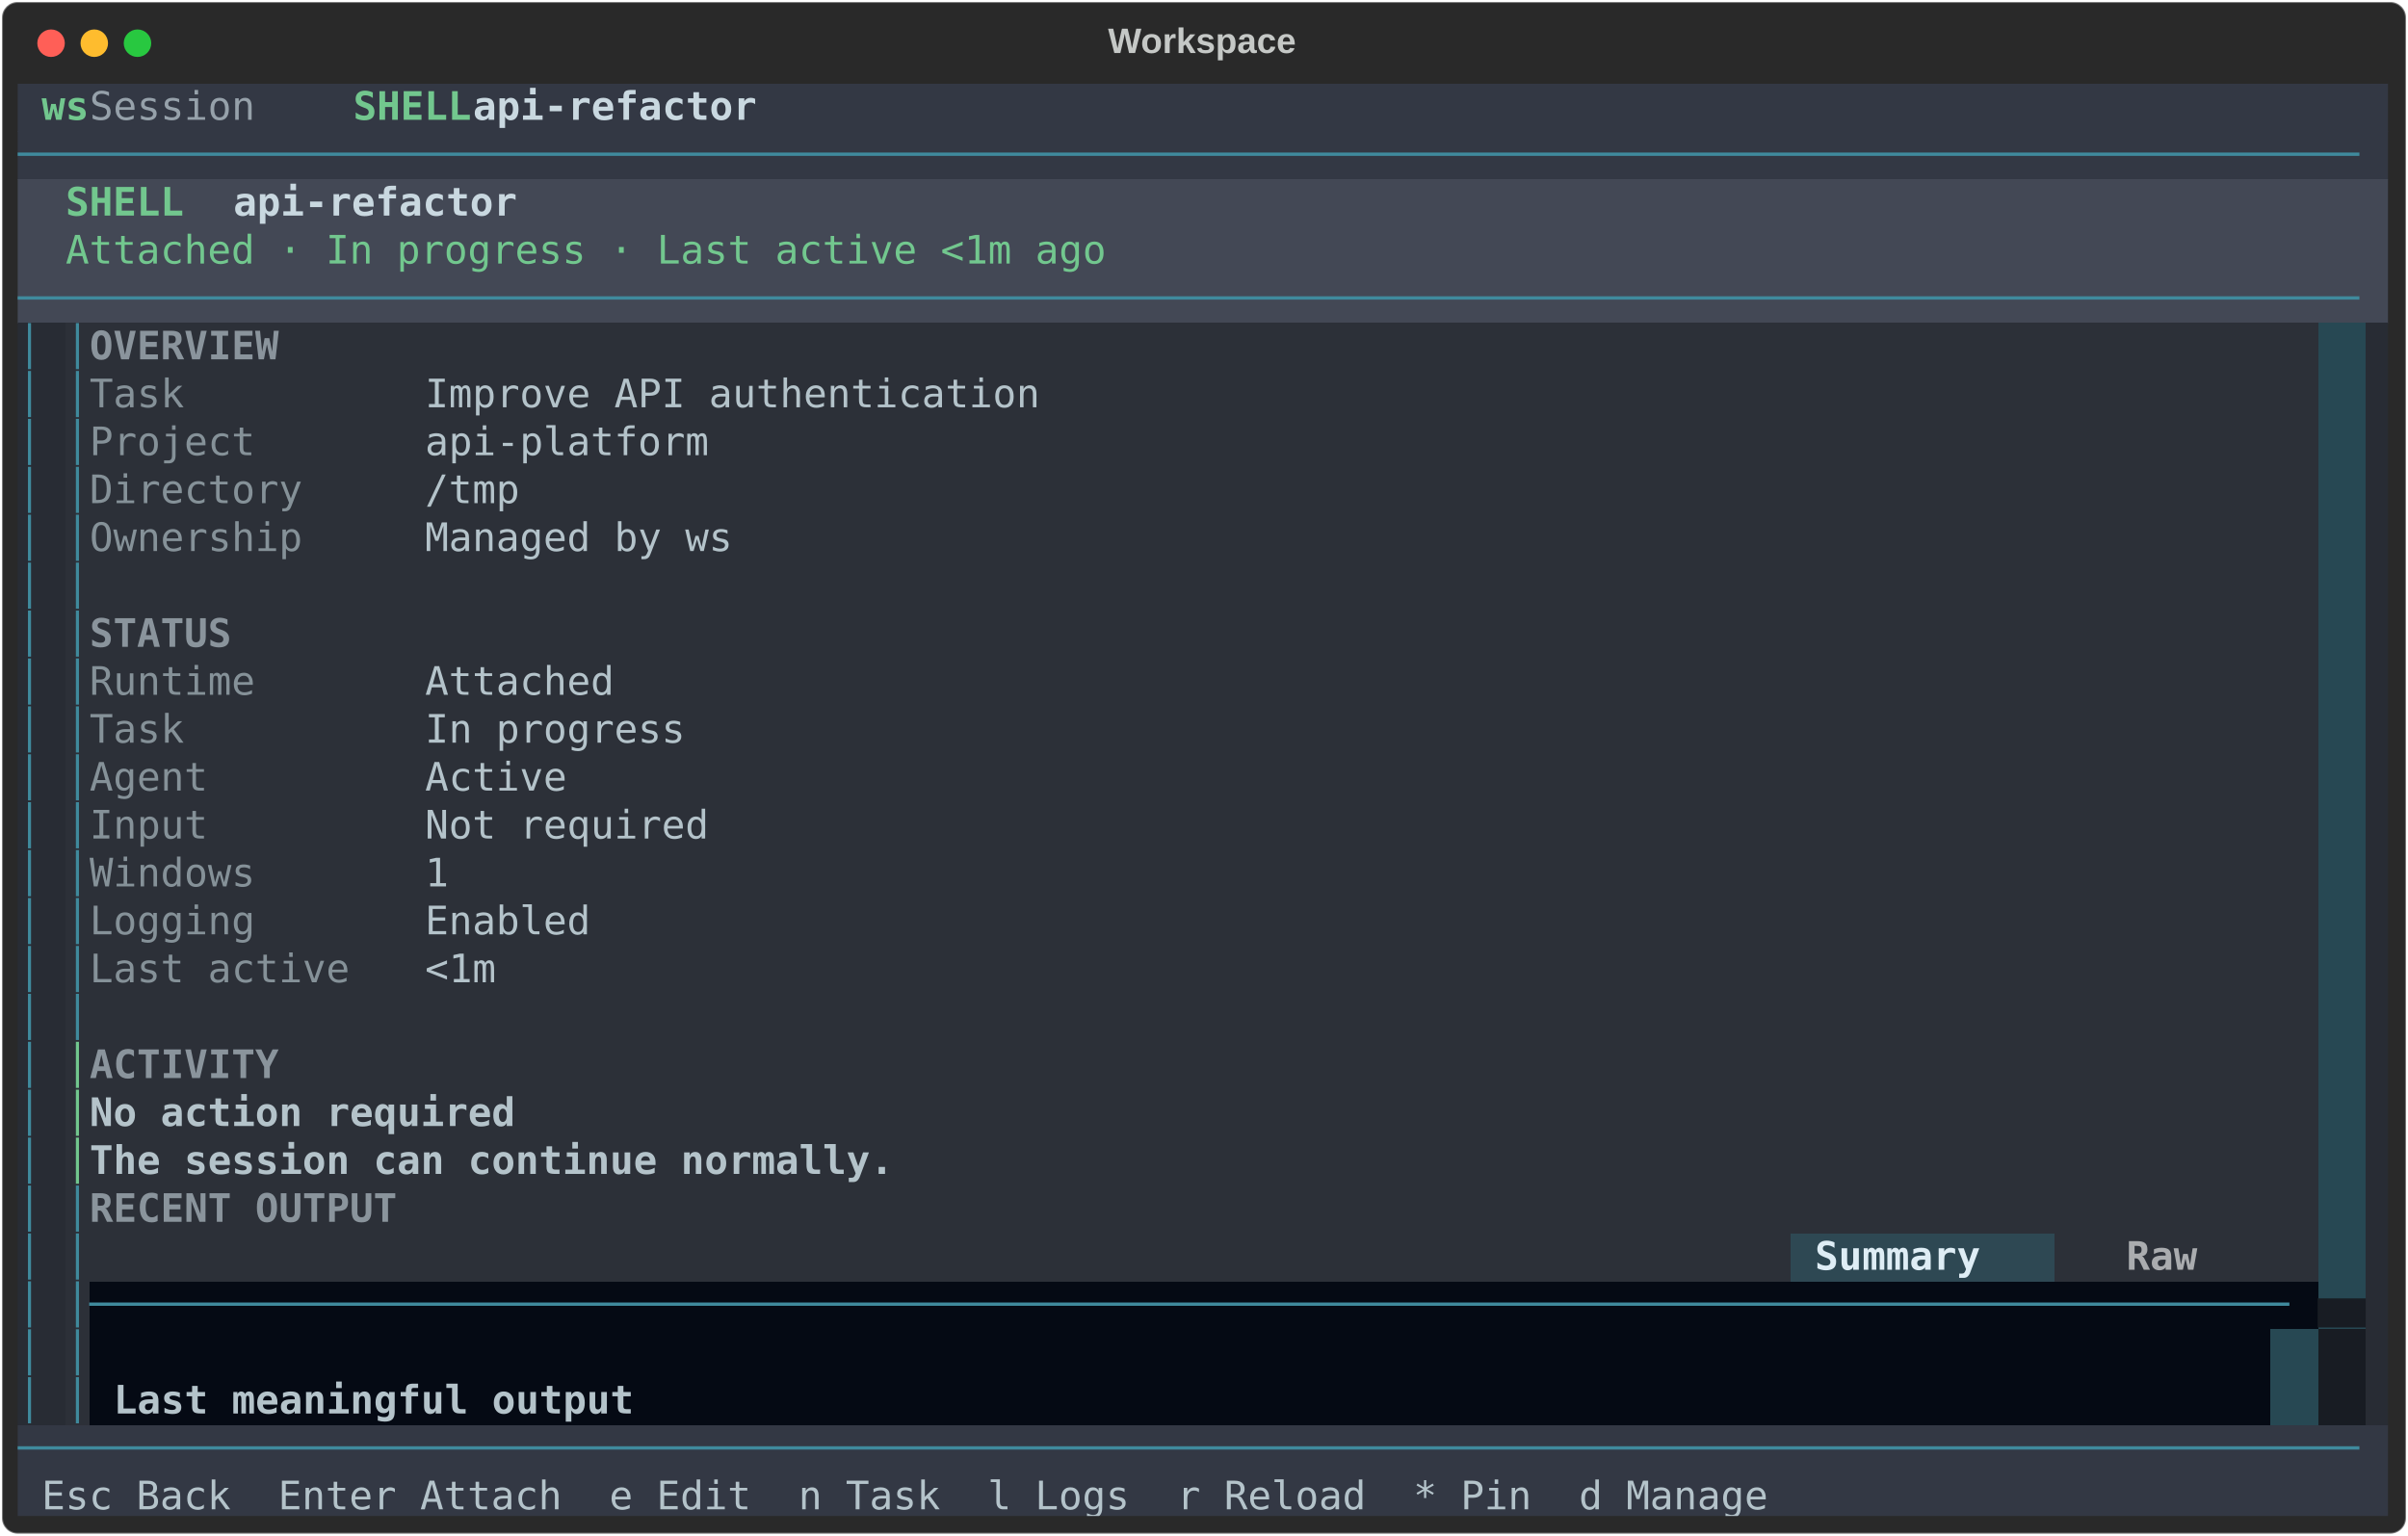
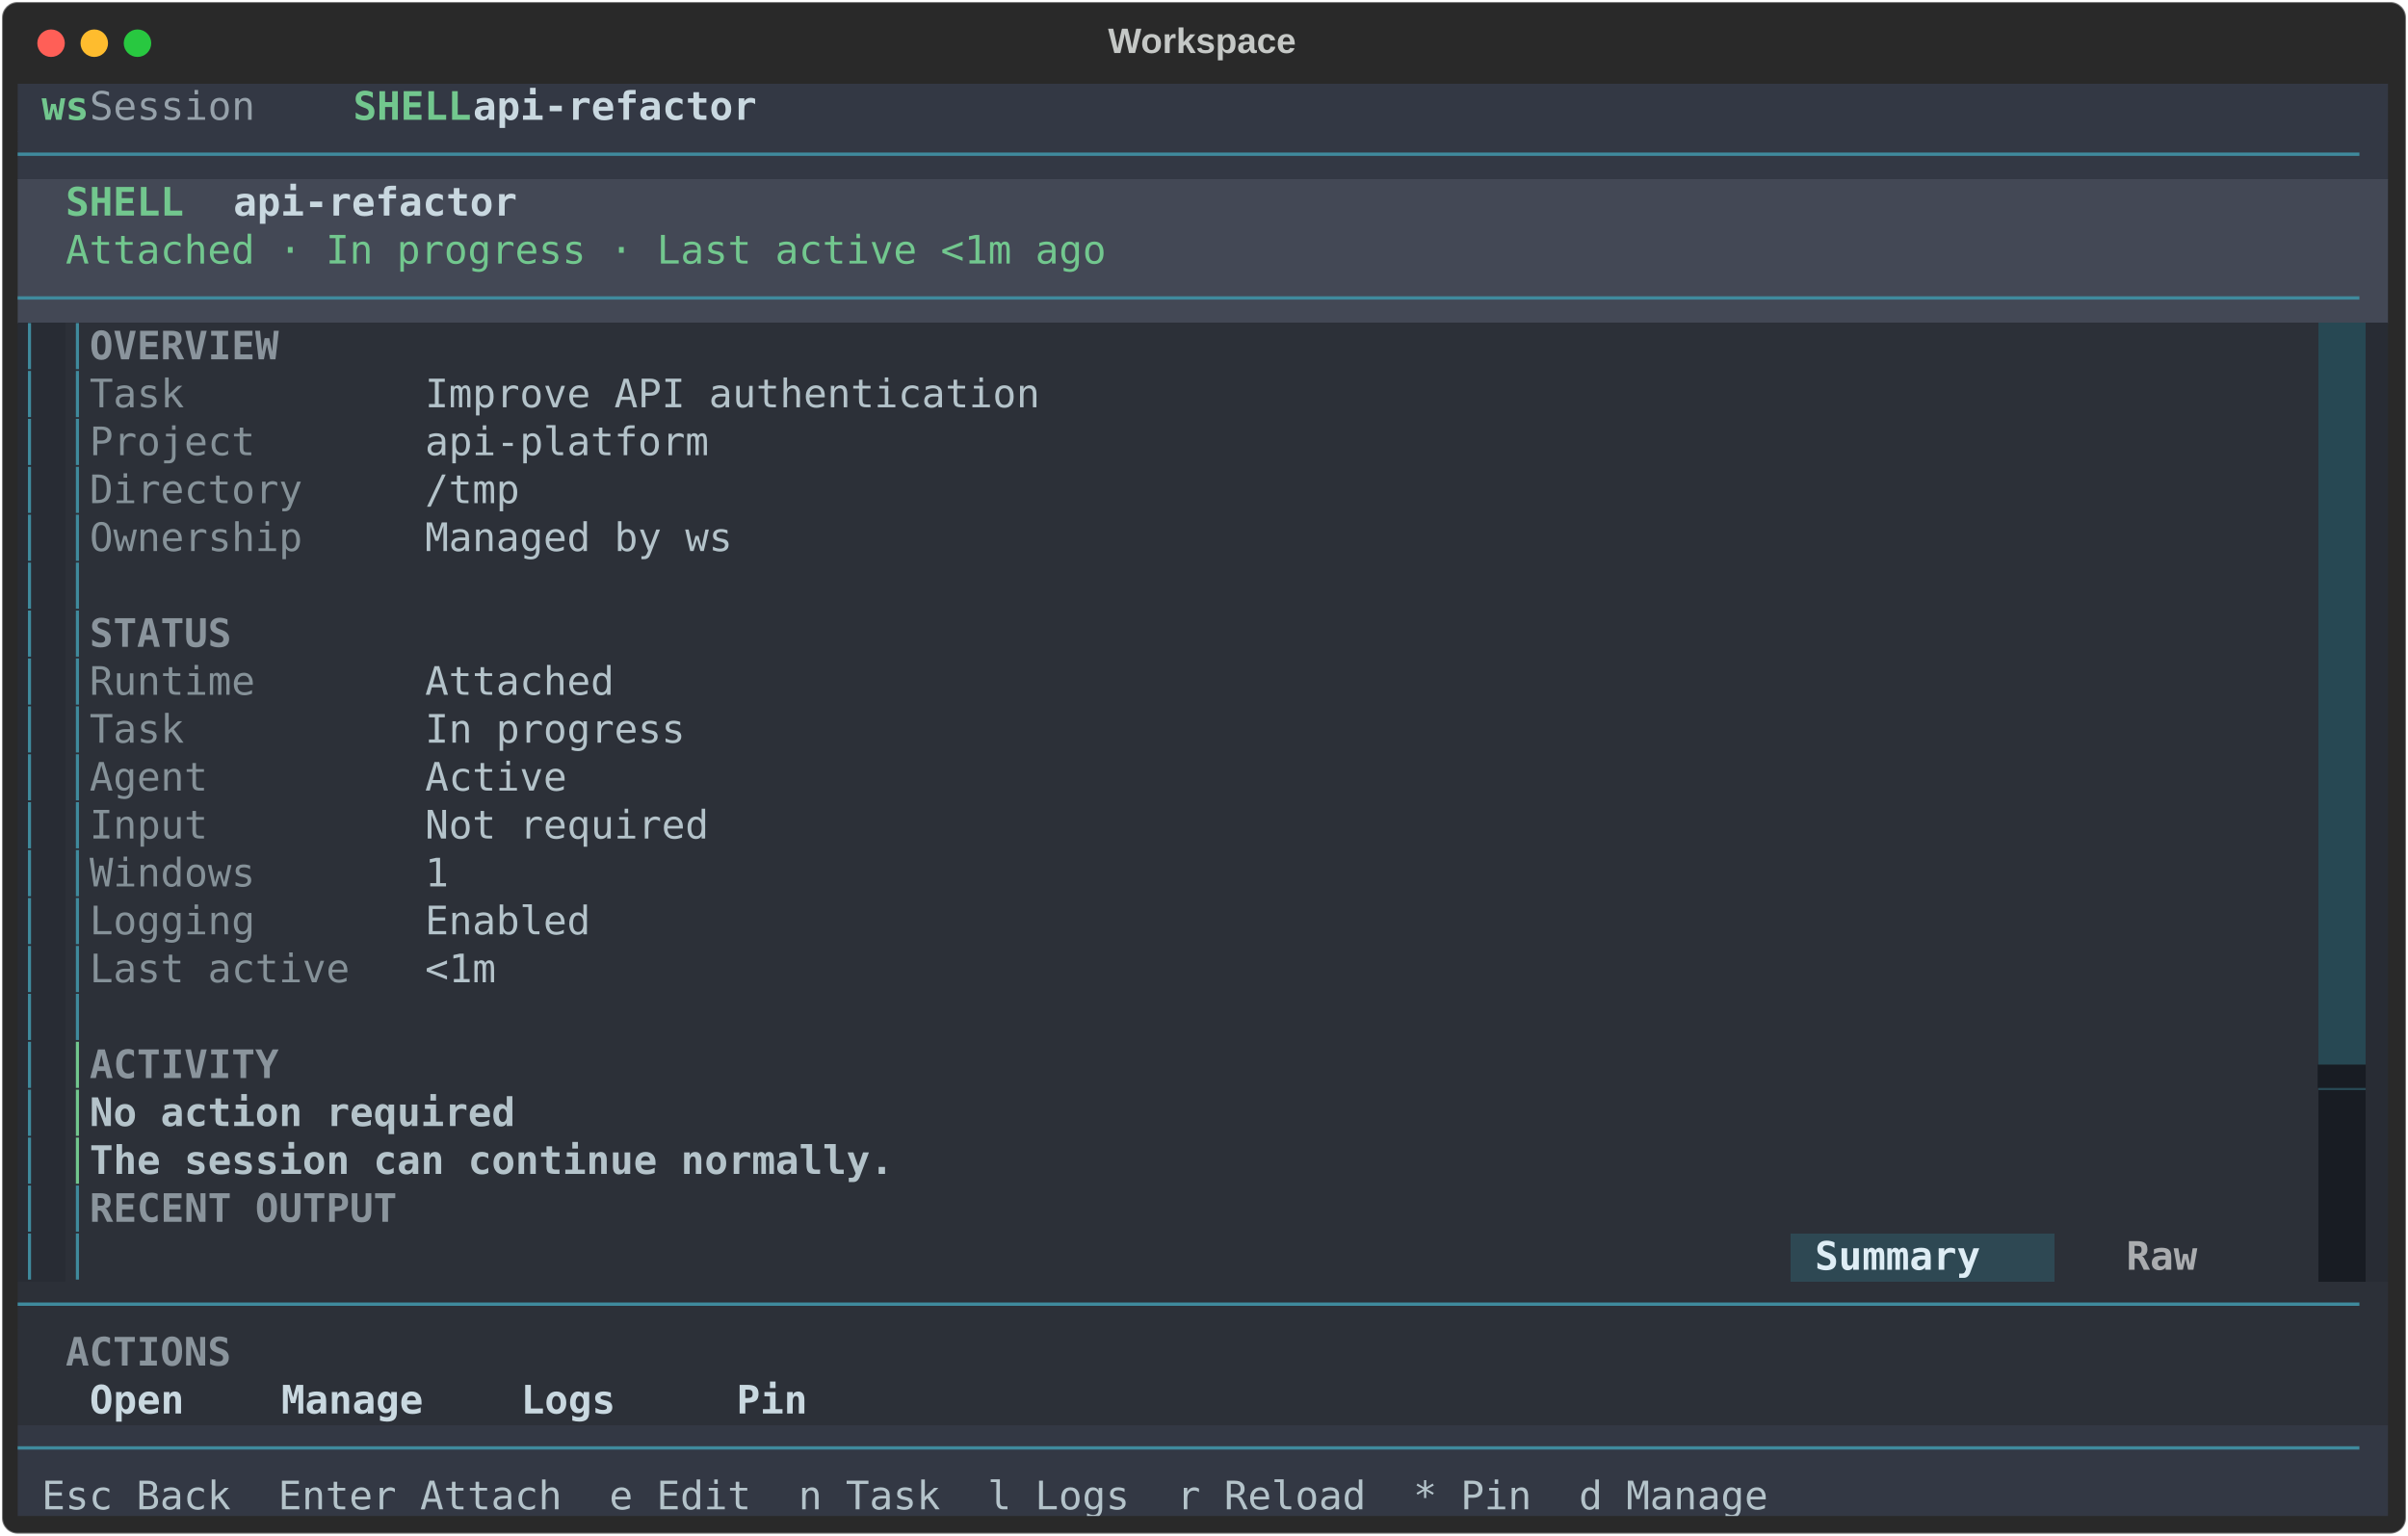
<svg xmlns="http://www.w3.org/2000/svg" class="rich-terminal" viewBox="0 0 1226 782.0">
  <style>

    @font-face {
        font-family: "Fira Code";
        src: local("FiraCode-Regular"),
                url("https://cdnjs.cloudflare.com/ajax/libs/firacode/6.2.0/woff2/FiraCode-Regular.woff2") format("woff2"),
                url("https://cdnjs.cloudflare.com/ajax/libs/firacode/6.2.0/woff/FiraCode-Regular.woff") format("woff");
        font-style: normal;
        font-weight: 400;
    }
    @font-face {
        font-family: "Fira Code";
        src: local("FiraCode-Bold"),
                url("https://cdnjs.cloudflare.com/ajax/libs/firacode/6.2.0/woff2/FiraCode-Bold.woff2") format("woff2"),
                url("https://cdnjs.cloudflare.com/ajax/libs/firacode/6.2.0/woff/FiraCode-Bold.woff") format("woff");
        font-style: bold;
        font-weight: 700;
    }

    .terminal-matrix {
        font-family: Fira Code, monospace;
        font-size: 20px;
        line-height: 24.4px;
        font-variant-east-asian: full-width;
    }

    .terminal-title {
        font-size: 18px;
        font-weight: bold;
        font-family: arial;
    }

    .terminal-r1 { fill: #c5c8c6 }
.terminal-r2 { fill: #72c78e;font-weight: bold }
.terminal-r3 { fill: #96a1aa }
.terminal-r4 { fill: #c9d8e0;font-weight: bold }
.terminal-r5 { fill: #3f8a9d }
.terminal-r6 { fill: #72c78e }
.terminal-r7 { fill: #8a949c;font-weight: bold }
.terminal-r8 { fill: #282c34 }
.terminal-r9 { fill: #859198 }
.terminal-r10 { fill: #b4c3ca }
- .terminal-r11 { fill: #b4c3ca;font-weight: bold }
- .terminal-r12 { fill: #deedf5;font-weight: bold }
- .terminal-r13 { fill: #aaacaf;font-weight: bold }
- .terminal-r14 { fill: #181c23 }
- .terminal-r15 { fill: #050a14 }
- .terminal-r16 { fill: #c9d8e0 }
+ .terminal-r11 { fill: #181c23 }
+ .terminal-r12 { fill: #b4c3ca;font-weight: bold }
+ .terminal-r13 { fill: #c9d8e0 }
+ .terminal-r14 { fill: #deedf5;font-weight: bold }
+ .terminal-r15 { fill: #aaacaf;font-weight: bold }
    </style>
  <defs>
    <clipPath id="terminal-clip-terminal">
      <rect x="0" y="0" width="1206.8" height="731.0" />
    </clipPath>
    <clipPath id="terminal-line-0">
      <rect x="0" y="1.5" width="1207.8" height="24.65" />
    </clipPath>
    <clipPath id="terminal-line-1">
      <rect x="0" y="25.9" width="1207.8" height="24.65" />
    </clipPath>
    <clipPath id="terminal-line-2">
      <rect x="0" y="50.3" width="1207.8" height="24.65" />
    </clipPath>
    <clipPath id="terminal-line-3">
      <rect x="0" y="74.7" width="1207.8" height="24.65" />
    </clipPath>
    <clipPath id="terminal-line-4">
      <rect x="0" y="99.1" width="1207.8" height="24.65" />
    </clipPath>
    <clipPath id="terminal-line-5">
      <rect x="0" y="123.5" width="1207.8" height="24.65" />
    </clipPath>
    <clipPath id="terminal-line-6">
      <rect x="0" y="147.9" width="1207.8" height="24.65" />
    </clipPath>
    <clipPath id="terminal-line-7">
      <rect x="0" y="172.3" width="1207.8" height="24.65" />
    </clipPath>
    <clipPath id="terminal-line-8">
      <rect x="0" y="196.7" width="1207.8" height="24.65" />
    </clipPath>
    <clipPath id="terminal-line-9">
      <rect x="0" y="221.1" width="1207.8" height="24.65" />
    </clipPath>
    <clipPath id="terminal-line-10">
      <rect x="0" y="245.5" width="1207.8" height="24.65" />
    </clipPath>
    <clipPath id="terminal-line-11">
      <rect x="0" y="269.9" width="1207.8" height="24.65" />
    </clipPath>
    <clipPath id="terminal-line-12">
      <rect x="0" y="294.3" width="1207.8" height="24.65" />
    </clipPath>
    <clipPath id="terminal-line-13">
      <rect x="0" y="318.7" width="1207.8" height="24.65" />
    </clipPath>
    <clipPath id="terminal-line-14">
      <rect x="0" y="343.1" width="1207.8" height="24.65" />
    </clipPath>
    <clipPath id="terminal-line-15">
      <rect x="0" y="367.5" width="1207.8" height="24.65" />
    </clipPath>
    <clipPath id="terminal-line-16">
      <rect x="0" y="391.9" width="1207.8" height="24.65" />
    </clipPath>
    <clipPath id="terminal-line-17">
      <rect x="0" y="416.3" width="1207.8" height="24.65" />
    </clipPath>
    <clipPath id="terminal-line-18">
      <rect x="0" y="440.7" width="1207.8" height="24.65" />
    </clipPath>
    <clipPath id="terminal-line-19">
      <rect x="0" y="465.1" width="1207.8" height="24.65" />
    </clipPath>
    <clipPath id="terminal-line-20">
      <rect x="0" y="489.5" width="1207.8" height="24.65" />
    </clipPath>
    <clipPath id="terminal-line-21">
      <rect x="0" y="513.9" width="1207.8" height="24.65" />
    </clipPath>
    <clipPath id="terminal-line-22">
      <rect x="0" y="538.3" width="1207.8" height="24.65" />
    </clipPath>
    <clipPath id="terminal-line-23">
      <rect x="0" y="562.7" width="1207.8" height="24.65" />
    </clipPath>
    <clipPath id="terminal-line-24">
      <rect x="0" y="587.1" width="1207.8" height="24.65" />
    </clipPath>
    <clipPath id="terminal-line-25">
      <rect x="0" y="611.5" width="1207.8" height="24.65" />
    </clipPath>
    <clipPath id="terminal-line-26">
      <rect x="0" y="635.9" width="1207.8" height="24.65" />
    </clipPath>
    <clipPath id="terminal-line-27">
      <rect x="0" y="660.3" width="1207.8" height="24.65" />
    </clipPath>
    <clipPath id="terminal-line-28">
      <rect x="0" y="684.7" width="1207.8" height="24.65" />
    </clipPath>
  </defs>
  <rect fill="#292929" stroke="rgba(255,255,255,0.35)" stroke-width="1" x="1" y="1" width="1224" height="780" rx="8" />
  <text class="terminal-title" fill="#c5c8c6" text-anchor="middle" x="612" y="27">Workspace</text>
  <g transform="translate(26,22)">
    <circle cx="0" cy="0" r="7" fill="#ff5f57" />
    <circle cx="22" cy="0" r="7" fill="#febc2e" />
    <circle cx="44" cy="0" r="7" fill="#28c840" />
  </g>
  <g transform="translate(9, 41)" clip-path="url(#terminal-clip-terminal)">
    <rect fill="#333844" x="0" y="1.5" width="12.2" height="24.65" shape-rendering="crispEdges" />
    <rect fill="#333844" x="12.2" y="1.5" width="24.4" height="24.65" shape-rendering="crispEdges" />
    <rect fill="#333844" x="36.6" y="1.5" width="134.2" height="24.65" shape-rendering="crispEdges" />
    <rect fill="#333844" x="170.8" y="1.5" width="61" height="24.65" shape-rendering="crispEdges" />
    <rect fill="#333844" x="231.8" y="1.5" width="170.8" height="24.65" shape-rendering="crispEdges" />
    <rect fill="#333844" x="402.6" y="1.5" width="805.2" height="24.65" shape-rendering="crispEdges" />
    <rect fill="#333844" x="0" y="25.9" width="1207.8" height="24.65" shape-rendering="crispEdges" />
    <rect fill="#434855" x="0" y="50.3" width="24.4" height="24.65" shape-rendering="crispEdges" />
    <rect fill="#434855" x="24.4" y="50.3" width="85.4" height="24.65" shape-rendering="crispEdges" />
    <rect fill="#434855" x="109.8" y="50.3" width="146.4" height="24.65" shape-rendering="crispEdges" />
    <rect fill="#434855" x="256.2" y="50.3" width="951.6" height="24.65" shape-rendering="crispEdges" />
    <rect fill="#434855" x="0" y="74.7" width="24.4" height="24.65" shape-rendering="crispEdges" />
    <rect fill="#434855" x="24.4" y="74.7" width="536.8" height="24.65" shape-rendering="crispEdges" />
    <rect fill="#434855" x="561.2" y="74.7" width="646.6" height="24.65" shape-rendering="crispEdges" />
    <rect fill="#434855" x="0" y="99.1" width="1207.8" height="24.65" shape-rendering="crispEdges" />
    <rect fill="#282c34" x="0" y="123.5" width="12.2" height="24.65" shape-rendering="crispEdges" />
    <rect fill="#282c34" x="12.2" y="123.5" width="12.2" height="24.65" shape-rendering="crispEdges" />
    <rect fill="#2c3038" x="24.4" y="123.5" width="12.2" height="24.65" shape-rendering="crispEdges" />
    <rect fill="#2c3038" x="36.6" y="123.5" width="97.6" height="24.65" shape-rendering="crispEdges" />
    <rect fill="#2c3038" x="134.2" y="123.5" width="1037" height="24.65" shape-rendering="crispEdges" />
    <rect fill="#274853" x="1171.2" y="123.5" width="24.4" height="24.65" shape-rendering="crispEdges" />
    <rect fill="#282c34" x="1195.6" y="123.5" width="12.2" height="24.65" shape-rendering="crispEdges" />
    <rect fill="#282c34" x="0" y="147.9" width="12.2" height="24.65" shape-rendering="crispEdges" />
    <rect fill="#282c34" x="12.2" y="147.9" width="12.2" height="24.65" shape-rendering="crispEdges" />
    <rect fill="#2c3038" x="24.4" y="147.9" width="12.2" height="24.65" shape-rendering="crispEdges" />
    <rect fill="#2c3038" x="36.6" y="147.9" width="170.8" height="24.65" shape-rendering="crispEdges" />
    <rect fill="#2c3038" x="207.4" y="147.9" width="317.2" height="24.65" shape-rendering="crispEdges" />
    <rect fill="#2c3038" x="524.6" y="147.9" width="646.6" height="24.65" shape-rendering="crispEdges" />
    <rect fill="#274853" x="1171.2" y="147.9" width="24.4" height="24.65" shape-rendering="crispEdges" />
    <rect fill="#282c34" x="1195.6" y="147.9" width="12.2" height="24.65" shape-rendering="crispEdges" />
    <rect fill="#282c34" x="0" y="172.3" width="12.2" height="24.65" shape-rendering="crispEdges" />
    <rect fill="#282c34" x="12.2" y="172.3" width="12.2" height="24.65" shape-rendering="crispEdges" />
    <rect fill="#2c3038" x="24.4" y="172.3" width="12.2" height="24.65" shape-rendering="crispEdges" />
    <rect fill="#2c3038" x="36.6" y="172.3" width="170.8" height="24.65" shape-rendering="crispEdges" />
    <rect fill="#2c3038" x="207.4" y="172.3" width="146.4" height="24.65" shape-rendering="crispEdges" />
    <rect fill="#2c3038" x="353.8" y="172.3" width="817.4" height="24.65" shape-rendering="crispEdges" />
    <rect fill="#274853" x="1171.2" y="172.3" width="24.4" height="24.65" shape-rendering="crispEdges" />
    <rect fill="#282c34" x="1195.6" y="172.3" width="12.2" height="24.65" shape-rendering="crispEdges" />
    <rect fill="#282c34" x="0" y="196.7" width="12.2" height="24.65" shape-rendering="crispEdges" />
    <rect fill="#282c34" x="12.2" y="196.7" width="12.2" height="24.65" shape-rendering="crispEdges" />
    <rect fill="#2c3038" x="24.4" y="196.7" width="12.2" height="24.65" shape-rendering="crispEdges" />
    <rect fill="#2c3038" x="36.6" y="196.7" width="170.8" height="24.65" shape-rendering="crispEdges" />
    <rect fill="#2c3038" x="207.4" y="196.7" width="48.8" height="24.65" shape-rendering="crispEdges" />
    <rect fill="#2c3038" x="256.2" y="196.7" width="915" height="24.65" shape-rendering="crispEdges" />
    <rect fill="#274853" x="1171.2" y="196.7" width="24.4" height="24.65" shape-rendering="crispEdges" />
    <rect fill="#282c34" x="1195.6" y="196.7" width="12.2" height="24.65" shape-rendering="crispEdges" />
    <rect fill="#282c34" x="0" y="221.1" width="12.2" height="24.65" shape-rendering="crispEdges" />
    <rect fill="#282c34" x="12.2" y="221.1" width="12.2" height="24.65" shape-rendering="crispEdges" />
    <rect fill="#2c3038" x="24.4" y="221.1" width="12.2" height="24.65" shape-rendering="crispEdges" />
    <rect fill="#2c3038" x="36.6" y="221.1" width="170.8" height="24.65" shape-rendering="crispEdges" />
    <rect fill="#2c3038" x="207.4" y="221.1" width="158.6" height="24.65" shape-rendering="crispEdges" />
    <rect fill="#2c3038" x="366" y="221.1" width="805.2" height="24.65" shape-rendering="crispEdges" />
    <rect fill="#274853" x="1171.2" y="221.1" width="24.4" height="24.65" shape-rendering="crispEdges" />
    <rect fill="#282c34" x="1195.6" y="221.1" width="12.2" height="24.65" shape-rendering="crispEdges" />
    <rect fill="#282c34" x="0" y="245.5" width="12.2" height="24.65" shape-rendering="crispEdges" />
    <rect fill="#282c34" x="12.2" y="245.5" width="12.2" height="24.65" shape-rendering="crispEdges" />
    <rect fill="#2c3038" x="24.4" y="245.5" width="12.2" height="24.65" shape-rendering="crispEdges" />
    <rect fill="#2c3038" x="36.6" y="245.5" width="0" height="24.65" shape-rendering="crispEdges" />
    <rect fill="#2c3038" x="36.6" y="245.5" width="1134.6" height="24.65" shape-rendering="crispEdges" />
    <rect fill="#274853" x="1171.2" y="245.5" width="24.4" height="24.65" shape-rendering="crispEdges" />
    <rect fill="#282c34" x="1195.6" y="245.5" width="12.2" height="24.65" shape-rendering="crispEdges" />
    <rect fill="#282c34" x="0" y="269.9" width="12.2" height="24.65" shape-rendering="crispEdges" />
    <rect fill="#282c34" x="12.2" y="269.9" width="12.2" height="24.65" shape-rendering="crispEdges" />
    <rect fill="#2c3038" x="24.4" y="269.9" width="12.2" height="24.65" shape-rendering="crispEdges" />
    <rect fill="#2c3038" x="36.6" y="269.9" width="73.2" height="24.65" shape-rendering="crispEdges" />
    <rect fill="#2c3038" x="109.8" y="269.9" width="1061.4" height="24.65" shape-rendering="crispEdges" />
    <rect fill="#274853" x="1171.2" y="269.9" width="24.4" height="24.65" shape-rendering="crispEdges" />
    <rect fill="#282c34" x="1195.6" y="269.9" width="12.2" height="24.65" shape-rendering="crispEdges" />
    <rect fill="#282c34" x="0" y="294.3" width="12.2" height="24.65" shape-rendering="crispEdges" />
    <rect fill="#282c34" x="12.2" y="294.3" width="12.2" height="24.65" shape-rendering="crispEdges" />
    <rect fill="#2c3038" x="24.4" y="294.3" width="12.2" height="24.65" shape-rendering="crispEdges" />
    <rect fill="#2c3038" x="36.6" y="294.3" width="170.8" height="24.65" shape-rendering="crispEdges" />
    <rect fill="#2c3038" x="207.4" y="294.3" width="97.6" height="24.65" shape-rendering="crispEdges" />
    <rect fill="#2c3038" x="305" y="294.3" width="866.2" height="24.65" shape-rendering="crispEdges" />
    <rect fill="#274853" x="1171.2" y="294.3" width="24.4" height="24.65" shape-rendering="crispEdges" />
    <rect fill="#282c34" x="1195.6" y="294.3" width="12.2" height="24.65" shape-rendering="crispEdges" />
    <rect fill="#282c34" x="0" y="318.7" width="12.2" height="24.65" shape-rendering="crispEdges" />
    <rect fill="#282c34" x="12.2" y="318.7" width="12.2" height="24.65" shape-rendering="crispEdges" />
    <rect fill="#2c3038" x="24.4" y="318.7" width="12.2" height="24.65" shape-rendering="crispEdges" />
    <rect fill="#2c3038" x="36.6" y="318.7" width="170.8" height="24.65" shape-rendering="crispEdges" />
    <rect fill="#2c3038" x="207.4" y="318.7" width="134.2" height="24.65" shape-rendering="crispEdges" />
    <rect fill="#2c3038" x="341.6" y="318.7" width="829.6" height="24.65" shape-rendering="crispEdges" />
    <rect fill="#274853" x="1171.2" y="318.7" width="24.4" height="24.65" shape-rendering="crispEdges" />
    <rect fill="#282c34" x="1195.6" y="318.7" width="12.2" height="24.65" shape-rendering="crispEdges" />
    <rect fill="#282c34" x="0" y="343.1" width="12.2" height="24.65" shape-rendering="crispEdges" />
    <rect fill="#282c34" x="12.2" y="343.1" width="12.2" height="24.65" shape-rendering="crispEdges" />
    <rect fill="#2c3038" x="24.4" y="343.1" width="12.2" height="24.65" shape-rendering="crispEdges" />
    <rect fill="#2c3038" x="36.6" y="343.1" width="170.8" height="24.65" shape-rendering="crispEdges" />
    <rect fill="#2c3038" x="207.4" y="343.1" width="73.2" height="24.65" shape-rendering="crispEdges" />
    <rect fill="#2c3038" x="280.6" y="343.1" width="890.6" height="24.65" shape-rendering="crispEdges" />
    <rect fill="#274853" x="1171.2" y="343.1" width="24.4" height="24.65" shape-rendering="crispEdges" />
    <rect fill="#282c34" x="1195.6" y="343.1" width="12.2" height="24.65" shape-rendering="crispEdges" />
    <rect fill="#282c34" x="0" y="367.5" width="12.2" height="24.65" shape-rendering="crispEdges" />
    <rect fill="#282c34" x="12.2" y="367.5" width="12.2" height="24.65" shape-rendering="crispEdges" />
    <rect fill="#2c3038" x="24.4" y="367.5" width="12.2" height="24.65" shape-rendering="crispEdges" />
    <rect fill="#2c3038" x="36.6" y="367.5" width="170.8" height="24.65" shape-rendering="crispEdges" />
    <rect fill="#2c3038" x="207.4" y="367.5" width="146.4" height="24.65" shape-rendering="crispEdges" />
    <rect fill="#2c3038" x="353.8" y="367.5" width="817.4" height="24.65" shape-rendering="crispEdges" />
    <rect fill="#274853" x="1171.2" y="367.5" width="24.4" height="24.65" shape-rendering="crispEdges" />
    <rect fill="#282c34" x="1195.6" y="367.5" width="12.2" height="24.65" shape-rendering="crispEdges" />
    <rect fill="#282c34" x="0" y="391.9" width="12.2" height="24.65" shape-rendering="crispEdges" />
    <rect fill="#282c34" x="12.2" y="391.9" width="12.2" height="24.65" shape-rendering="crispEdges" />
    <rect fill="#2c3038" x="24.4" y="391.9" width="12.2" height="24.65" shape-rendering="crispEdges" />
    <rect fill="#2c3038" x="36.6" y="391.9" width="170.8" height="24.65" shape-rendering="crispEdges" />
    <rect fill="#2c3038" x="207.4" y="391.9" width="12.2" height="24.65" shape-rendering="crispEdges" />
    <rect fill="#2c3038" x="219.6" y="391.9" width="951.6" height="24.65" shape-rendering="crispEdges" />
    <rect fill="#274853" x="1171.2" y="391.9" width="24.4" height="24.65" shape-rendering="crispEdges" />
    <rect fill="#282c34" x="1195.6" y="391.9" width="12.2" height="24.65" shape-rendering="crispEdges" />
    <rect fill="#282c34" x="0" y="416.3" width="12.2" height="24.65" shape-rendering="crispEdges" />
    <rect fill="#282c34" x="12.2" y="416.3" width="12.2" height="24.65" shape-rendering="crispEdges" />
    <rect fill="#2c3038" x="24.4" y="416.3" width="12.2" height="24.65" shape-rendering="crispEdges" />
    <rect fill="#2c3038" x="36.6" y="416.3" width="170.8" height="24.65" shape-rendering="crispEdges" />
    <rect fill="#2c3038" x="207.4" y="416.3" width="85.4" height="24.65" shape-rendering="crispEdges" />
    <rect fill="#2c3038" x="292.8" y="416.3" width="878.4" height="24.65" shape-rendering="crispEdges" />
    <rect fill="#274853" x="1171.2" y="416.3" width="24.4" height="24.65" shape-rendering="crispEdges" />
    <rect fill="#282c34" x="1195.6" y="416.3" width="12.2" height="24.65" shape-rendering="crispEdges" />
    <rect fill="#282c34" x="0" y="440.7" width="12.2" height="24.65" shape-rendering="crispEdges" />
    <rect fill="#282c34" x="12.2" y="440.7" width="12.2" height="24.65" shape-rendering="crispEdges" />
    <rect fill="#2c3038" x="24.4" y="440.7" width="12.2" height="24.65" shape-rendering="crispEdges" />
    <rect fill="#2c3038" x="36.6" y="440.7" width="170.8" height="24.65" shape-rendering="crispEdges" />
    <rect fill="#2c3038" x="207.4" y="440.7" width="36.6" height="24.65" shape-rendering="crispEdges" />
    <rect fill="#2c3038" x="244" y="440.7" width="927.2" height="24.65" shape-rendering="crispEdges" />
    <rect fill="#274853" x="1171.2" y="440.7" width="24.4" height="24.65" shape-rendering="crispEdges" />
    <rect fill="#282c34" x="1195.6" y="440.7" width="12.2" height="24.65" shape-rendering="crispEdges" />
    <rect fill="#282c34" x="0" y="465.1" width="12.2" height="24.65" shape-rendering="crispEdges" />
    <rect fill="#282c34" x="12.2" y="465.1" width="12.2" height="24.65" shape-rendering="crispEdges" />
    <rect fill="#2c3038" x="24.4" y="465.1" width="12.2" height="24.65" shape-rendering="crispEdges" />
    <rect fill="#2c3038" x="36.6" y="465.1" width="0" height="24.65" shape-rendering="crispEdges" />
    <rect fill="#2c3038" x="36.6" y="465.1" width="1134.6" height="24.65" shape-rendering="crispEdges" />
    <rect fill="#274853" x="1171.2" y="465.1" width="24.4" height="24.65" shape-rendering="crispEdges" />
    <rect fill="#282c34" x="1195.6" y="465.1" width="12.2" height="24.65" shape-rendering="crispEdges" />
    <rect fill="#282c34" x="0" y="489.5" width="12.2" height="24.65" shape-rendering="crispEdges" />
    <rect fill="#282c34" x="12.2" y="489.5" width="12.2" height="24.65" shape-rendering="crispEdges" />
    <rect fill="#2c3038" x="24.4" y="489.5" width="12.2" height="24.65" shape-rendering="crispEdges" />
    <rect fill="#2c3038" x="36.6" y="489.5" width="97.6" height="24.65" shape-rendering="crispEdges" />
    <rect fill="#2c3038" x="134.2" y="489.5" width="1037" height="24.65" shape-rendering="crispEdges" />
    <rect fill="#274853" x="1171.2" y="489.5" width="24.4" height="24.65" shape-rendering="crispEdges" />
    <rect fill="#282c34" x="1195.6" y="489.5" width="12.2" height="24.65" shape-rendering="crispEdges" />
    <rect fill="#282c34" x="0" y="513.9" width="12.2" height="24.65" shape-rendering="crispEdges" />
    <rect fill="#282c34" x="12.2" y="513.9" width="12.2" height="24.65" shape-rendering="crispEdges" />
    <rect fill="#2c3038" x="24.4" y="513.9" width="12.2" height="24.65" shape-rendering="crispEdges" />
    <rect fill="#2c3038" x="36.6" y="513.9" width="219.6" height="24.65" shape-rendering="crispEdges" />
    <rect fill="#2c3038" x="256.2" y="513.9" width="915" height="24.65" shape-rendering="crispEdges" />
-     <rect fill="#274853" x="1171.2" y="513.9" width="24.4" height="24.65" shape-rendering="crispEdges" />
+     <rect fill="#181c23" x="1171.2" y="513.9" width="24.4" height="24.65" shape-rendering="crispEdges" />
    <rect fill="#282c34" x="1195.6" y="513.9" width="12.2" height="24.65" shape-rendering="crispEdges" />
    <rect fill="#282c34" x="0" y="538.3" width="12.2" height="24.65" shape-rendering="crispEdges" />
    <rect fill="#282c34" x="12.2" y="538.3" width="12.2" height="24.65" shape-rendering="crispEdges" />
    <rect fill="#2c3038" x="24.4" y="538.3" width="12.2" height="24.65" shape-rendering="crispEdges" />
    <rect fill="#2c3038" x="36.6" y="538.3" width="414.8" height="24.65" shape-rendering="crispEdges" />
    <rect fill="#2c3038" x="451.4" y="538.3" width="719.8" height="24.65" shape-rendering="crispEdges" />
-     <rect fill="#274853" x="1171.2" y="538.3" width="24.4" height="24.65" shape-rendering="crispEdges" />
+     <rect fill="#181c23" x="1171.2" y="538.3" width="24.4" height="24.65" shape-rendering="crispEdges" />
    <rect fill="#282c34" x="1195.6" y="538.3" width="12.2" height="24.65" shape-rendering="crispEdges" />
    <rect fill="#282c34" x="0" y="562.7" width="12.2" height="24.65" shape-rendering="crispEdges" />
    <rect fill="#282c34" x="12.2" y="562.7" width="12.2" height="24.65" shape-rendering="crispEdges" />
    <rect fill="#2c3038" x="24.4" y="562.7" width="12.2" height="24.65" shape-rendering="crispEdges" />
    <rect fill="#2c3038" x="36.6" y="562.7" width="158.6" height="24.65" shape-rendering="crispEdges" />
    <rect fill="#2c3038" x="195.2" y="562.7" width="976" height="24.65" shape-rendering="crispEdges" />
-     <rect fill="#274853" x="1171.2" y="562.7" width="24.4" height="24.65" shape-rendering="crispEdges" />
+     <rect fill="#181c23" x="1171.2" y="562.7" width="24.4" height="24.65" shape-rendering="crispEdges" />
    <rect fill="#282c34" x="1195.6" y="562.7" width="12.2" height="24.65" shape-rendering="crispEdges" />
    <rect fill="#282c34" x="0" y="587.1" width="12.2" height="24.65" shape-rendering="crispEdges" />
    <rect fill="#282c34" x="12.2" y="587.1" width="12.2" height="24.65" shape-rendering="crispEdges" />
    <rect fill="#2c3038" x="24.4" y="587.1" width="12.2" height="24.65" shape-rendering="crispEdges" />
    <rect fill="#2c3038" x="36.6" y="587.1" width="866.2" height="24.65" shape-rendering="crispEdges" />
    <rect fill="#2e4853" x="902.8" y="587.1" width="12.2" height="24.65" shape-rendering="crispEdges" />
    <rect fill="#2e4853" x="915" y="587.1" width="109.8" height="24.65" shape-rendering="crispEdges" />
    <rect fill="#2e4853" x="1024.8" y="587.1" width="12.2" height="24.65" shape-rendering="crispEdges" />
    <rect fill="#2c3038" x="1037" y="587.1" width="36.6" height="24.65" shape-rendering="crispEdges" />
    <rect fill="#2c3038" x="1073.6" y="587.1" width="61" height="24.65" shape-rendering="crispEdges" />
    <rect fill="#2c3038" x="1134.6" y="587.1" width="36.6" height="24.65" shape-rendering="crispEdges" />
-     <rect fill="#274853" x="1171.2" y="587.1" width="24.4" height="24.65" shape-rendering="crispEdges" />
+     <rect fill="#181c23" x="1171.2" y="587.1" width="24.4" height="24.65" shape-rendering="crispEdges" />
    <rect fill="#282c34" x="1195.6" y="587.1" width="12.2" height="24.65" shape-rendering="crispEdges" />
-     <rect fill="#282c34" x="0" y="611.5" width="12.2" height="24.65" shape-rendering="crispEdges" />
-     <rect fill="#282c34" x="12.2" y="611.5" width="12.2" height="24.65" shape-rendering="crispEdges" />
-     <rect fill="#2c3038" x="24.4" y="611.5" width="12.2" height="24.65" shape-rendering="crispEdges" />
-     <rect fill="#050a14" x="36.6" y="611.5" width="1134.6" height="24.65" shape-rendering="crispEdges" />
-     <rect fill="#274853" x="1171.2" y="611.5" width="24.4" height="24.65" shape-rendering="crispEdges" />
-     <rect fill="#282c34" x="1195.6" y="611.5" width="12.2" height="24.65" shape-rendering="crispEdges" />
-     <rect fill="#282c34" x="0" y="635.9" width="12.2" height="24.65" shape-rendering="crispEdges" />
-     <rect fill="#282c34" x="12.2" y="635.9" width="12.2" height="24.65" shape-rendering="crispEdges" />
-     <rect fill="#2c3038" x="24.4" y="635.9" width="12.2" height="24.65" shape-rendering="crispEdges" />
-     <rect fill="#050a14" x="36.6" y="635.9" width="1110.2" height="24.65" shape-rendering="crispEdges" />
-     <rect fill="#274853" x="1146.8" y="635.9" width="24.4" height="24.65" shape-rendering="crispEdges" />
-     <rect fill="#181c23" x="1171.2" y="635.9" width="24.4" height="24.65" shape-rendering="crispEdges" />
-     <rect fill="#282c34" x="1195.6" y="635.9" width="12.2" height="24.65" shape-rendering="crispEdges" />
-     <rect fill="#282c34" x="0" y="660.3" width="12.2" height="24.65" shape-rendering="crispEdges" />
-     <rect fill="#282c34" x="12.2" y="660.3" width="12.2" height="24.65" shape-rendering="crispEdges" />
-     <rect fill="#2c3038" x="24.4" y="660.3" width="12.2" height="24.65" shape-rendering="crispEdges" />
-     <rect fill="#050a14" x="36.6" y="660.3" width="12.2" height="24.65" shape-rendering="crispEdges" />
-     <rect fill="#050a14" x="48.8" y="660.3" width="268.4" height="24.65" shape-rendering="crispEdges" />
-     <rect fill="#050a14" x="317.2" y="660.3" width="829.6" height="24.65" shape-rendering="crispEdges" />
-     <rect fill="#274853" x="1146.8" y="660.3" width="24.4" height="24.65" shape-rendering="crispEdges" />
-     <rect fill="#181c23" x="1171.2" y="660.3" width="24.4" height="24.65" shape-rendering="crispEdges" />
-     <rect fill="#282c34" x="1195.6" y="660.3" width="12.2" height="24.65" shape-rendering="crispEdges" />
+     <rect fill="#2c3038" x="0" y="611.5" width="1207.8" height="24.65" shape-rendering="crispEdges" />
+     <rect fill="#2c3038" x="0" y="635.9" width="24.4" height="24.65" shape-rendering="crispEdges" />
+     <rect fill="#2c3038" x="24.4" y="635.9" width="85.4" height="24.65" shape-rendering="crispEdges" />
+     <rect fill="#2c3038" x="109.8" y="635.9" width="1098" height="24.65" shape-rendering="crispEdges" />
+     <rect fill="#2c3038" x="0" y="660.3" width="36.6" height="24.65" shape-rendering="crispEdges" />
+     <rect fill="#2c3038" x="36.6" y="660.3" width="73.2" height="24.65" shape-rendering="crispEdges" />
+     <rect fill="#2c3038" x="109.8" y="660.3" width="24.4" height="24.65" shape-rendering="crispEdges" />
+     <rect fill="#2c3038" x="134.2" y="660.3" width="97.6" height="24.65" shape-rendering="crispEdges" />
+     <rect fill="#2c3038" x="231.8" y="660.3" width="24.4" height="24.65" shape-rendering="crispEdges" />
+     <rect fill="#2c3038" x="256.2" y="660.3" width="73.2" height="24.65" shape-rendering="crispEdges" />
+     <rect fill="#2c3038" x="329.4" y="660.3" width="36.6" height="24.65" shape-rendering="crispEdges" />
+     <rect fill="#2c3038" x="366" y="660.3" width="61" height="24.65" shape-rendering="crispEdges" />
+     <rect fill="#2c3038" x="427" y="660.3" width="780.8" height="24.65" shape-rendering="crispEdges" />
    <rect fill="#333844" x="0" y="684.7" width="1207.8" height="24.65" shape-rendering="crispEdges" />
    <rect fill="#333844" x="0" y="709.1" width="12.2" height="24.65" shape-rendering="crispEdges" />
    <rect fill="#333844" x="12.2" y="709.1" width="890.6" height="24.65" shape-rendering="crispEdges" />
    <rect fill="#333844" x="902.8" y="709.1" width="292.8" height="24.65" shape-rendering="crispEdges" />
    <rect fill="#333844" x="1195.6" y="709.1" width="12.2" height="24.65" shape-rendering="crispEdges" />
    <g class="terminal-matrix">
      <text class="terminal-r2" x="12.2" y="20" textLength="24.4" clip-path="url(#terminal-line-0)">ws</text>
      <text class="terminal-r3" x="36.6" y="20" textLength="134.2" clip-path="url(#terminal-line-0)">  Session  </text>
      <text class="terminal-r2" x="170.8" y="20" textLength="61" clip-path="url(#terminal-line-0)">SHELL</text>
      <text class="terminal-r4" x="231.8" y="20" textLength="170.8" clip-path="url(#terminal-line-0)">  api-refactor</text>
      <text class="terminal-r1" x="1207.8" y="20" textLength="12.2" clip-path="url(#terminal-line-0)">
</text>
      <text class="terminal-r5" x="0" y="44.4" textLength="1207.8" clip-path="url(#terminal-line-1)">───────────────────────────────────────────────────────────────────────────────────────────────────</text>
      <text class="terminal-r1" x="1207.8" y="44.4" textLength="12.2" clip-path="url(#terminal-line-1)">
</text>
      <text class="terminal-r2" x="24.4" y="68.8" textLength="85.4" clip-path="url(#terminal-line-2)">SHELL  </text>
      <text class="terminal-r4" x="109.8" y="68.8" textLength="146.4" clip-path="url(#terminal-line-2)">api-refactor</text>
      <text class="terminal-r1" x="1207.8" y="68.8" textLength="12.2" clip-path="url(#terminal-line-2)">
</text>
      <text class="terminal-r6" x="24.4" y="93.2" textLength="536.8" clip-path="url(#terminal-line-3)">Attached · In progress · Last active &lt;1m ago</text>
      <text class="terminal-r1" x="1207.8" y="93.2" textLength="12.2" clip-path="url(#terminal-line-3)">
</text>
      <text class="terminal-r5" x="0" y="117.6" textLength="1207.8" clip-path="url(#terminal-line-4)">───────────────────────────────────────────────────────────────────────────────────────────────────</text>
      <text class="terminal-r1" x="1207.8" y="117.6" textLength="12.2" clip-path="url(#terminal-line-4)">
</text>
      <text class="terminal-r5" x="0" y="142" textLength="12.2" clip-path="url(#terminal-line-5)">│</text>
      <text class="terminal-r5" x="24.4" y="142" textLength="12.2" clip-path="url(#terminal-line-5)">│</text>
      <text class="terminal-r7" x="36.6" y="142" textLength="97.6" clip-path="url(#terminal-line-5)">OVERVIEW</text>
      <text class="terminal-r1" x="1207.8" y="142" textLength="12.2" clip-path="url(#terminal-line-5)">
</text>
      <text class="terminal-r5" x="0" y="166.4" textLength="12.2" clip-path="url(#terminal-line-6)">│</text>
      <text class="terminal-r5" x="24.4" y="166.4" textLength="12.2" clip-path="url(#terminal-line-6)">│</text>
      <text class="terminal-r9" x="36.6" y="166.4" textLength="170.8" clip-path="url(#terminal-line-6)">Task          </text>
      <text class="terminal-r10" x="207.4" y="166.4" textLength="317.2" clip-path="url(#terminal-line-6)">Improve API authentication</text>
      <text class="terminal-r1" x="1207.8" y="166.4" textLength="12.2" clip-path="url(#terminal-line-6)">
</text>
      <text class="terminal-r5" x="0" y="190.8" textLength="12.2" clip-path="url(#terminal-line-7)">│</text>
      <text class="terminal-r5" x="24.4" y="190.8" textLength="12.2" clip-path="url(#terminal-line-7)">│</text>
      <text class="terminal-r9" x="36.6" y="190.8" textLength="170.8" clip-path="url(#terminal-line-7)">Project       </text>
      <text class="terminal-r10" x="207.4" y="190.8" textLength="146.4" clip-path="url(#terminal-line-7)">api-platform</text>
      <text class="terminal-r1" x="1207.8" y="190.8" textLength="12.2" clip-path="url(#terminal-line-7)">
</text>
      <text class="terminal-r5" x="0" y="215.2" textLength="12.2" clip-path="url(#terminal-line-8)">│</text>
      <text class="terminal-r5" x="24.4" y="215.2" textLength="12.2" clip-path="url(#terminal-line-8)">│</text>
      <text class="terminal-r9" x="36.6" y="215.2" textLength="170.8" clip-path="url(#terminal-line-8)">Directory     </text>
      <text class="terminal-r10" x="207.4" y="215.2" textLength="48.8" clip-path="url(#terminal-line-8)">/tmp</text>
      <text class="terminal-r1" x="1207.8" y="215.2" textLength="12.2" clip-path="url(#terminal-line-8)">
</text>
      <text class="terminal-r5" x="0" y="239.6" textLength="12.2" clip-path="url(#terminal-line-9)">│</text>
      <text class="terminal-r5" x="24.4" y="239.6" textLength="12.2" clip-path="url(#terminal-line-9)">│</text>
      <text class="terminal-r9" x="36.6" y="239.6" textLength="170.8" clip-path="url(#terminal-line-9)">Ownership     </text>
      <text class="terminal-r10" x="207.4" y="239.6" textLength="158.6" clip-path="url(#terminal-line-9)">Managed by ws</text>
      <text class="terminal-r1" x="1207.8" y="239.6" textLength="12.2" clip-path="url(#terminal-line-9)">
</text>
      <text class="terminal-r5" x="0" y="264" textLength="12.2" clip-path="url(#terminal-line-10)">│</text>
      <text class="terminal-r5" x="24.4" y="264" textLength="12.2" clip-path="url(#terminal-line-10)">│</text>
      <text class="terminal-r1" x="1207.8" y="264" textLength="12.2" clip-path="url(#terminal-line-10)">
</text>
      <text class="terminal-r5" x="0" y="288.4" textLength="12.2" clip-path="url(#terminal-line-11)">│</text>
      <text class="terminal-r5" x="24.4" y="288.4" textLength="12.2" clip-path="url(#terminal-line-11)">│</text>
      <text class="terminal-r7" x="36.6" y="288.4" textLength="73.2" clip-path="url(#terminal-line-11)">STATUS</text>
      <text class="terminal-r1" x="1207.8" y="288.4" textLength="12.2" clip-path="url(#terminal-line-11)">
</text>
      <text class="terminal-r5" x="0" y="312.8" textLength="12.2" clip-path="url(#terminal-line-12)">│</text>
      <text class="terminal-r5" x="24.4" y="312.8" textLength="12.2" clip-path="url(#terminal-line-12)">│</text>
      <text class="terminal-r9" x="36.6" y="312.8" textLength="170.8" clip-path="url(#terminal-line-12)">Runtime       </text>
      <text class="terminal-r10" x="207.4" y="312.8" textLength="97.6" clip-path="url(#terminal-line-12)">Attached</text>
      <text class="terminal-r1" x="1207.8" y="312.8" textLength="12.2" clip-path="url(#terminal-line-12)">
</text>
      <text class="terminal-r5" x="0" y="337.2" textLength="12.2" clip-path="url(#terminal-line-13)">│</text>
      <text class="terminal-r5" x="24.4" y="337.2" textLength="12.2" clip-path="url(#terminal-line-13)">│</text>
      <text class="terminal-r9" x="36.6" y="337.2" textLength="170.8" clip-path="url(#terminal-line-13)">Task          </text>
      <text class="terminal-r10" x="207.4" y="337.2" textLength="134.2" clip-path="url(#terminal-line-13)">In progress</text>
      <text class="terminal-r1" x="1207.8" y="337.2" textLength="12.2" clip-path="url(#terminal-line-13)">
</text>
      <text class="terminal-r5" x="0" y="361.6" textLength="12.2" clip-path="url(#terminal-line-14)">│</text>
      <text class="terminal-r5" x="24.4" y="361.6" textLength="12.2" clip-path="url(#terminal-line-14)">│</text>
      <text class="terminal-r9" x="36.6" y="361.6" textLength="170.8" clip-path="url(#terminal-line-14)">Agent         </text>
      <text class="terminal-r10" x="207.4" y="361.6" textLength="73.2" clip-path="url(#terminal-line-14)">Active</text>
      <text class="terminal-r1" x="1207.8" y="361.6" textLength="12.2" clip-path="url(#terminal-line-14)">
</text>
      <text class="terminal-r5" x="0" y="386" textLength="12.2" clip-path="url(#terminal-line-15)">│</text>
      <text class="terminal-r5" x="24.4" y="386" textLength="12.2" clip-path="url(#terminal-line-15)">│</text>
      <text class="terminal-r9" x="36.6" y="386" textLength="170.8" clip-path="url(#terminal-line-15)">Input         </text>
      <text class="terminal-r10" x="207.4" y="386" textLength="146.4" clip-path="url(#terminal-line-15)">Not required</text>
      <text class="terminal-r1" x="1207.8" y="386" textLength="12.2" clip-path="url(#terminal-line-15)">
</text>
      <text class="terminal-r5" x="0" y="410.4" textLength="12.2" clip-path="url(#terminal-line-16)">│</text>
      <text class="terminal-r5" x="24.4" y="410.4" textLength="12.2" clip-path="url(#terminal-line-16)">│</text>
      <text class="terminal-r9" x="36.6" y="410.4" textLength="170.8" clip-path="url(#terminal-line-16)">Windows       </text>
      <text class="terminal-r10" x="207.4" y="410.4" textLength="12.2" clip-path="url(#terminal-line-16)">1</text>
      <text class="terminal-r1" x="1207.8" y="410.4" textLength="12.2" clip-path="url(#terminal-line-16)">
</text>
      <text class="terminal-r5" x="0" y="434.8" textLength="12.2" clip-path="url(#terminal-line-17)">│</text>
      <text class="terminal-r5" x="24.4" y="434.8" textLength="12.2" clip-path="url(#terminal-line-17)">│</text>
      <text class="terminal-r9" x="36.6" y="434.8" textLength="170.8" clip-path="url(#terminal-line-17)">Logging       </text>
      <text class="terminal-r10" x="207.4" y="434.8" textLength="85.4" clip-path="url(#terminal-line-17)">Enabled</text>
      <text class="terminal-r1" x="1207.8" y="434.8" textLength="12.2" clip-path="url(#terminal-line-17)">
</text>
      <text class="terminal-r5" x="0" y="459.2" textLength="12.2" clip-path="url(#terminal-line-18)">│</text>
      <text class="terminal-r5" x="24.4" y="459.2" textLength="12.2" clip-path="url(#terminal-line-18)">│</text>
      <text class="terminal-r9" x="36.6" y="459.2" textLength="170.8" clip-path="url(#terminal-line-18)">Last active   </text>
      <text class="terminal-r10" x="207.4" y="459.2" textLength="36.6" clip-path="url(#terminal-line-18)">&lt;1m</text>
      <text class="terminal-r1" x="1207.8" y="459.2" textLength="12.2" clip-path="url(#terminal-line-18)">
</text>
      <text class="terminal-r5" x="0" y="483.6" textLength="12.2" clip-path="url(#terminal-line-19)">│</text>
      <text class="terminal-r5" x="24.4" y="483.6" textLength="12.2" clip-path="url(#terminal-line-19)">│</text>
      <text class="terminal-r1" x="1207.8" y="483.6" textLength="12.2" clip-path="url(#terminal-line-19)">
</text>
      <text class="terminal-r5" x="0" y="508" textLength="12.2" clip-path="url(#terminal-line-20)">│</text>
      <text class="terminal-r6" x="24.4" y="508" textLength="12.2" clip-path="url(#terminal-line-20)">│</text>
      <text class="terminal-r7" x="36.6" y="508" textLength="97.6" clip-path="url(#terminal-line-20)">ACTIVITY</text>
+       <text class="terminal-r11" x="1171.2" y="508" textLength="24.4" clip-path="url(#terminal-line-20)">▄▄</text>
      <text class="terminal-r1" x="1207.8" y="508" textLength="12.2" clip-path="url(#terminal-line-20)">
</text>
      <text class="terminal-r5" x="0" y="532.4" textLength="12.2" clip-path="url(#terminal-line-21)">│</text>
      <text class="terminal-r6" x="24.4" y="532.4" textLength="12.2" clip-path="url(#terminal-line-21)">│</text>
-       <text class="terminal-r11" x="36.6" y="532.4" textLength="219.6" clip-path="url(#terminal-line-21)">No action required</text>
+       <text class="terminal-r12" x="36.6" y="532.4" textLength="219.6" clip-path="url(#terminal-line-21)">No action required</text>
      <text class="terminal-r1" x="1207.8" y="532.4" textLength="12.2" clip-path="url(#terminal-line-21)">
</text>
      <text class="terminal-r5" x="0" y="556.8" textLength="12.2" clip-path="url(#terminal-line-22)">│</text>
      <text class="terminal-r6" x="24.4" y="556.8" textLength="12.2" clip-path="url(#terminal-line-22)">│</text>
-       <text class="terminal-r11" x="36.6" y="556.8" textLength="414.8" clip-path="url(#terminal-line-22)">The session can continue normally.</text>
+       <text class="terminal-r12" x="36.6" y="556.8" textLength="414.8" clip-path="url(#terminal-line-22)">The session can continue normally.</text>
      <text class="terminal-r1" x="1207.8" y="556.8" textLength="12.2" clip-path="url(#terminal-line-22)">
</text>
      <text class="terminal-r5" x="0" y="581.2" textLength="12.2" clip-path="url(#terminal-line-23)">│</text>
      <text class="terminal-r5" x="24.4" y="581.2" textLength="12.2" clip-path="url(#terminal-line-23)">│</text>
      <text class="terminal-r7" x="36.6" y="581.2" textLength="158.6" clip-path="url(#terminal-line-23)">RECENT OUTPUT</text>
      <text class="terminal-r1" x="1207.8" y="581.2" textLength="12.2" clip-path="url(#terminal-line-23)">
</text>
      <text class="terminal-r5" x="0" y="605.6" textLength="12.2" clip-path="url(#terminal-line-24)">│</text>
      <text class="terminal-r5" x="24.4" y="605.6" textLength="12.2" clip-path="url(#terminal-line-24)">│</text>
-       <text class="terminal-r12" x="915" y="605.6" textLength="109.8" clip-path="url(#terminal-line-24)"> Summary </text>
-       <text class="terminal-r13" x="1073.6" y="605.6" textLength="61" clip-path="url(#terminal-line-24)"> Raw </text>
+       <text class="terminal-r14" x="915" y="605.6" textLength="109.8" clip-path="url(#terminal-line-24)"> Summary </text>
+       <text class="terminal-r15" x="1073.6" y="605.6" textLength="61" clip-path="url(#terminal-line-24)"> Raw </text>
      <text class="terminal-r1" x="1207.8" y="605.6" textLength="12.2" clip-path="url(#terminal-line-24)">
</text>
-       <text class="terminal-r5" x="0" y="630" textLength="12.2" clip-path="url(#terminal-line-25)">│</text>
-       <text class="terminal-r5" x="24.4" y="630" textLength="12.2" clip-path="url(#terminal-line-25)">│</text>
-       <text class="terminal-r5" x="36.6" y="630" textLength="1134.6" clip-path="url(#terminal-line-25)">─────────────────────────────────────────────────────────────────────────────────────────────</text>
-       <text class="terminal-r14" x="1171.2" y="630" textLength="24.4" clip-path="url(#terminal-line-25)">▅▅</text>
+       <text class="terminal-r5" x="0" y="630" textLength="1207.8" clip-path="url(#terminal-line-25)">───────────────────────────────────────────────────────────────────────────────────────────────────</text>
      <text class="terminal-r1" x="1207.8" y="630" textLength="12.2" clip-path="url(#terminal-line-25)">
</text>
-       <text class="terminal-r5" x="0" y="654.4" textLength="12.2" clip-path="url(#terminal-line-26)">│</text>
-       <text class="terminal-r5" x="24.4" y="654.4" textLength="12.2" clip-path="url(#terminal-line-26)">│</text>
+       <text class="terminal-r7" x="24.4" y="654.4" textLength="85.4" clip-path="url(#terminal-line-26)">ACTIONS</text>
      <text class="terminal-r1" x="1207.8" y="654.4" textLength="12.2" clip-path="url(#terminal-line-26)">
</text>
-       <text class="terminal-r5" x="0" y="678.8" textLength="12.2" clip-path="url(#terminal-line-27)">│</text>
-       <text class="terminal-r5" x="24.4" y="678.8" textLength="12.2" clip-path="url(#terminal-line-27)">│</text>
-       <text class="terminal-r11" x="48.8" y="678.8" textLength="268.4" clip-path="url(#terminal-line-27)">Last meaningful output</text>
+       <text class="terminal-r4" x="36.6" y="678.8" textLength="73.2" clip-path="url(#terminal-line-27)"> Open </text>
+       <text class="terminal-r4" x="134.2" y="678.8" textLength="97.6" clip-path="url(#terminal-line-27)"> Manage </text>
+       <text class="terminal-r4" x="256.2" y="678.8" textLength="73.2" clip-path="url(#terminal-line-27)"> Logs </text>
+       <text class="terminal-r4" x="366" y="678.8" textLength="61" clip-path="url(#terminal-line-27)"> Pin </text>
      <text class="terminal-r1" x="1207.8" y="678.8" textLength="12.2" clip-path="url(#terminal-line-27)">
</text>
      <text class="terminal-r5" x="0" y="703.2" textLength="1207.8" clip-path="url(#terminal-line-28)">───────────────────────────────────────────────────────────────────────────────────────────────────</text>
      <text class="terminal-r1" x="1207.8" y="703.2" textLength="12.2" clip-path="url(#terminal-line-28)">
</text>
      <text class="terminal-r10" x="12.2" y="727.6" textLength="890.6" clip-path="url(#terminal-line-29)">Esc Back  Enter Attach  e Edit  n Task  l Logs  r Reload  * Pin  d Manage</text>
    </g>
  </g>
</svg>
